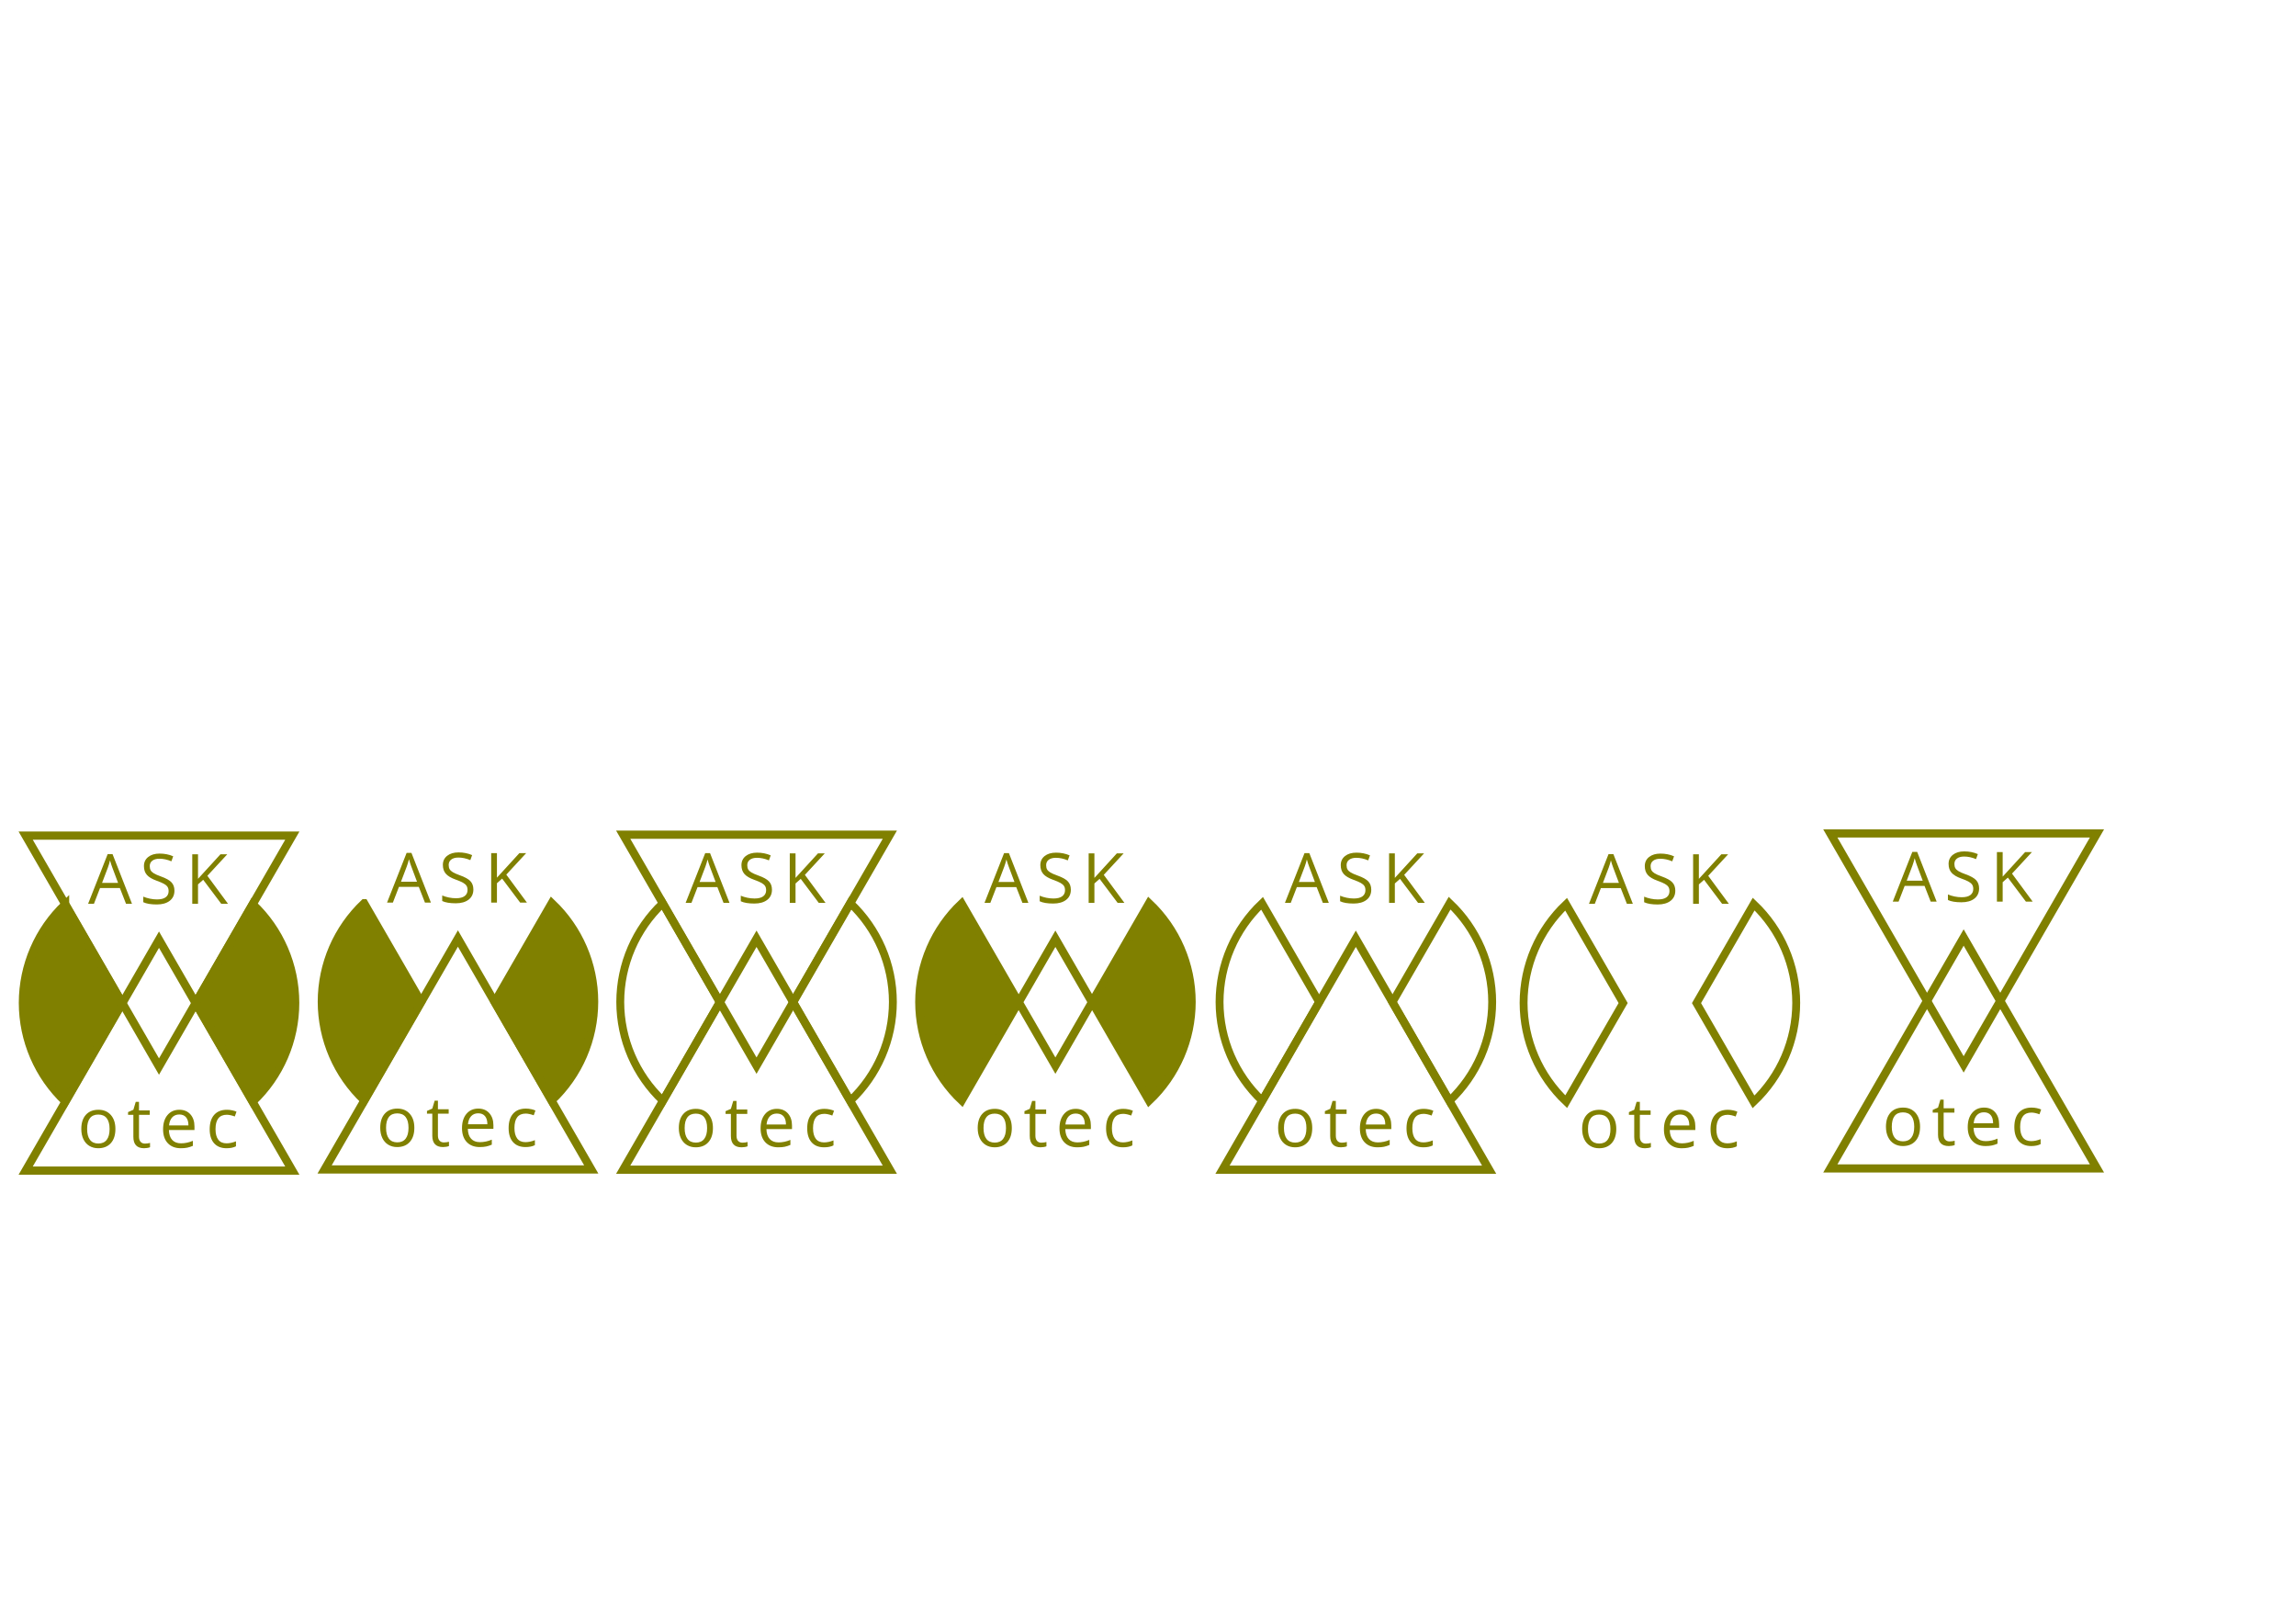
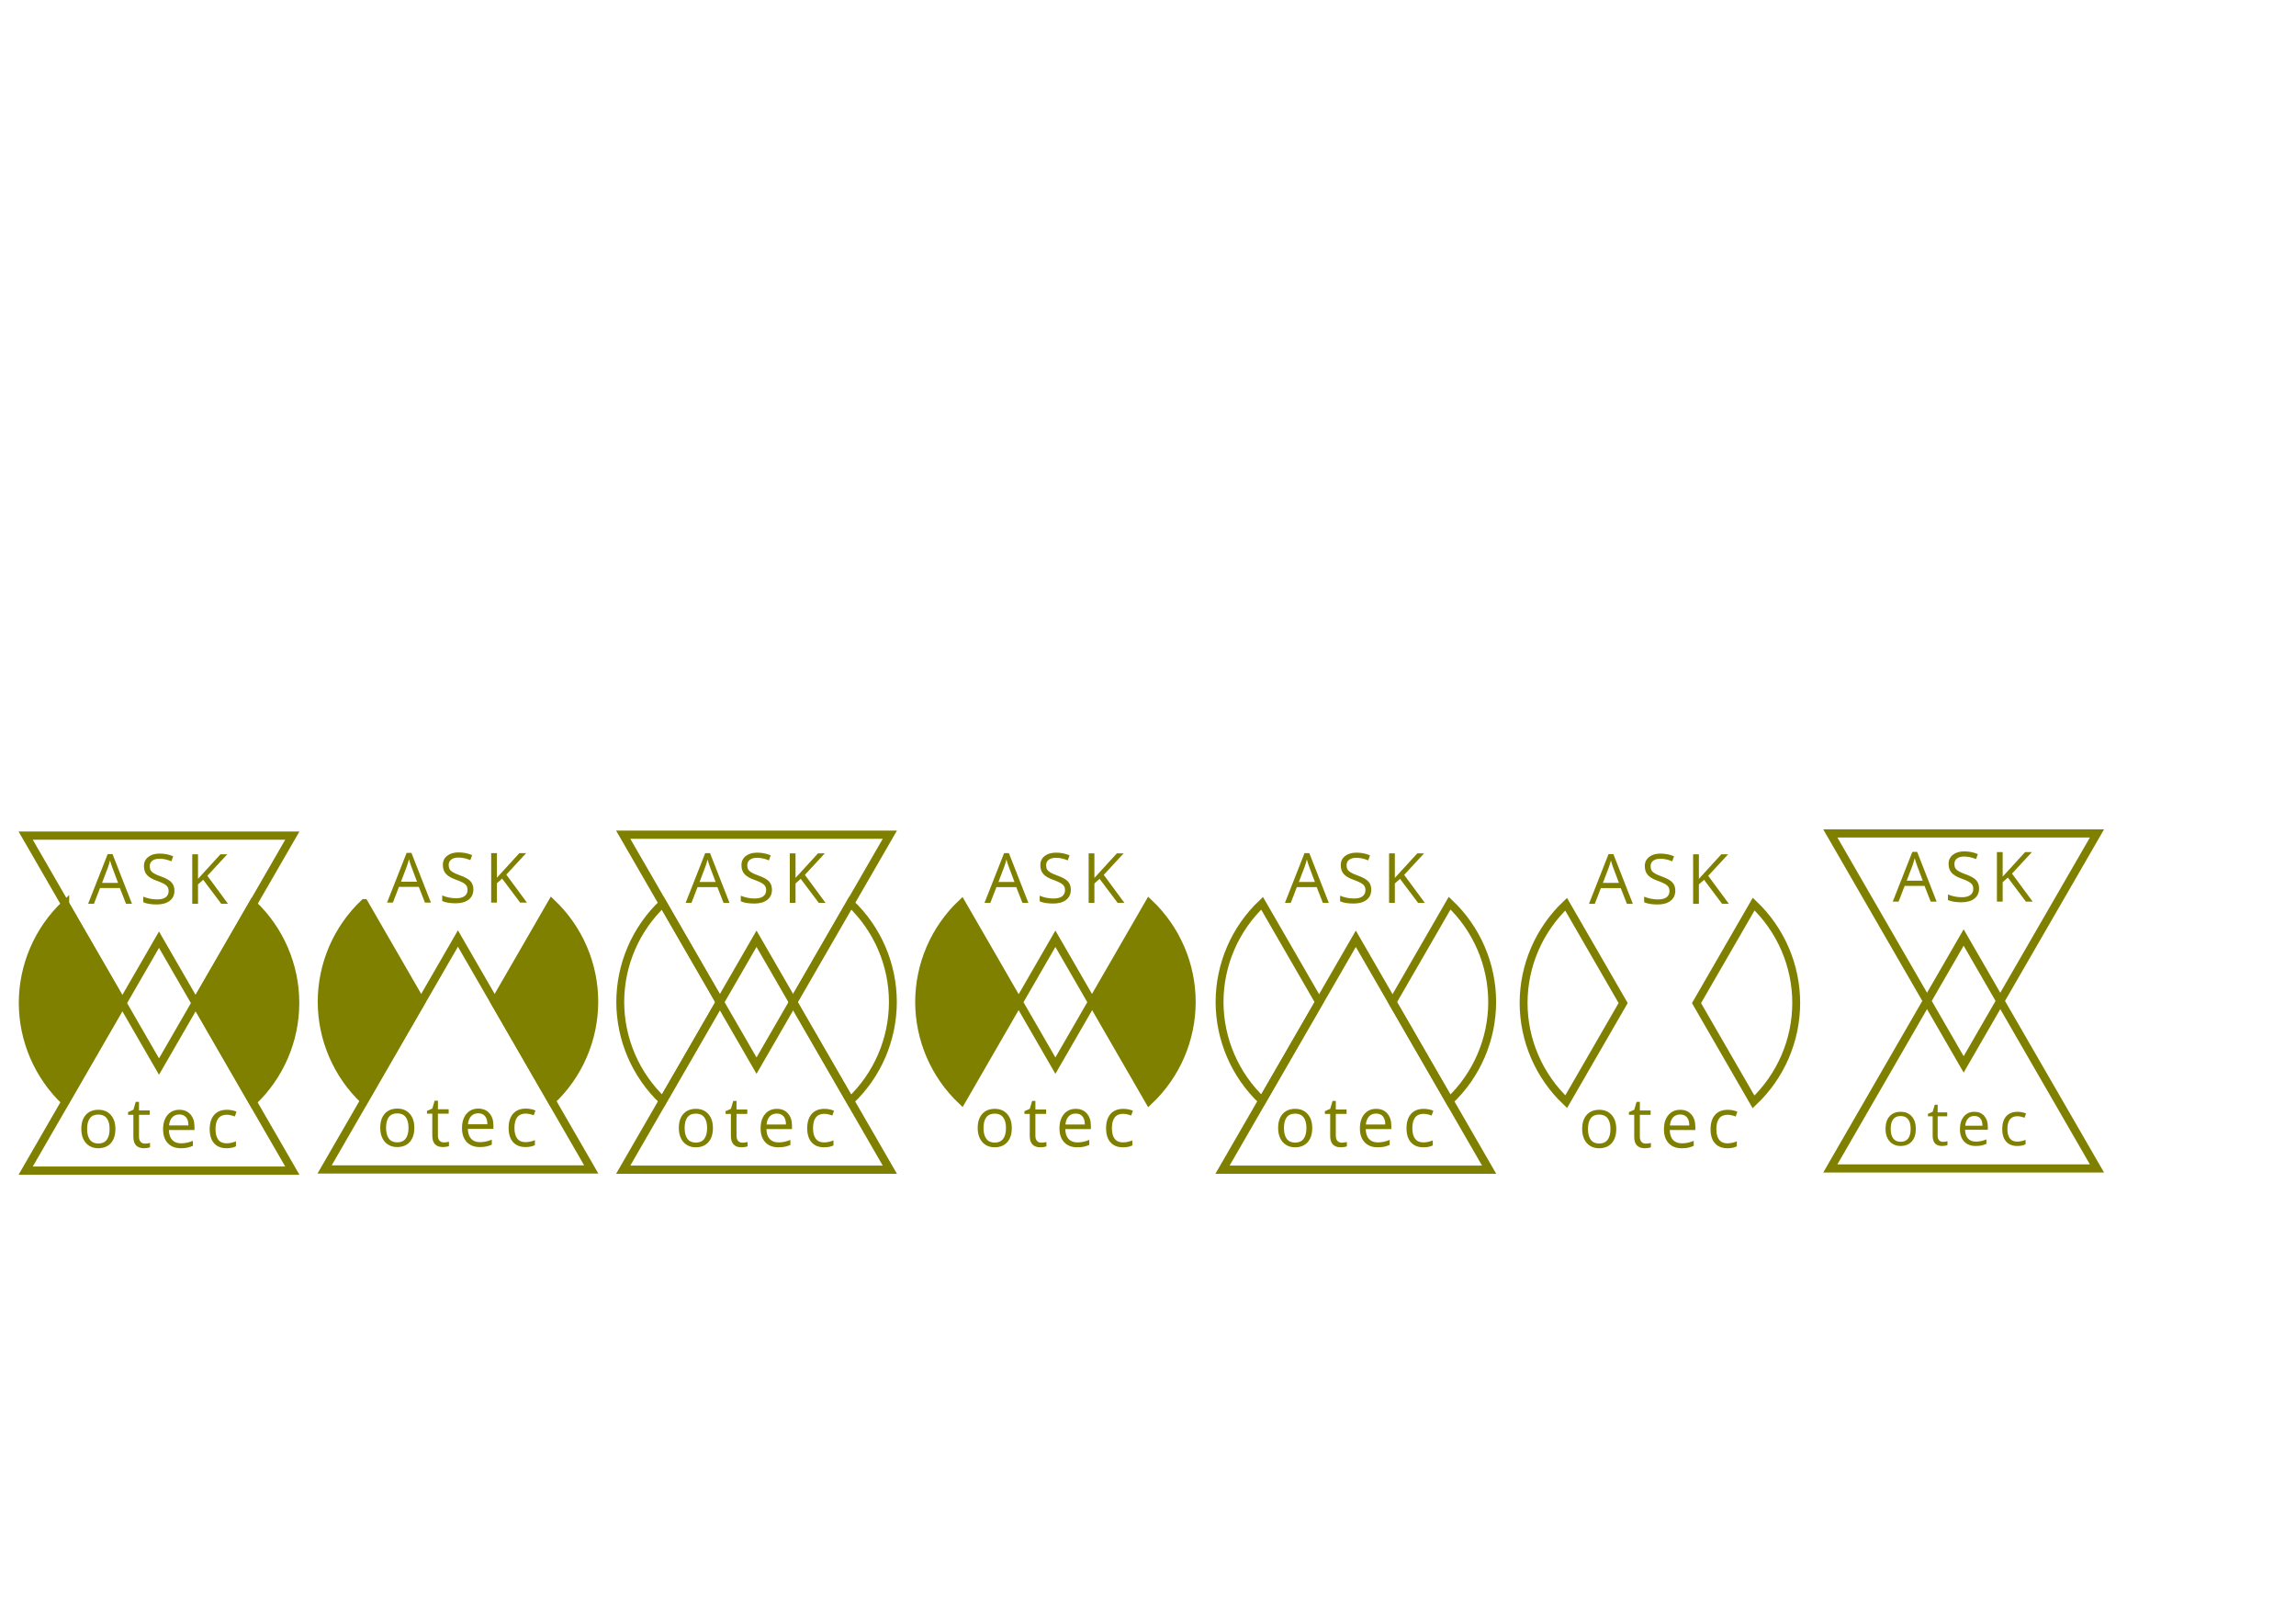
<svg xmlns="http://www.w3.org/2000/svg" width="841mm" height="594mm" viewBox="0 0 2979.921 2104.724" id="svg2" version="1.1">
  <defs id="defs4" />
  <g id="layer1" transform="translate(0,1052.362)">
    <path style="fill:#808000;fill-opacity:1;stroke:#808000;stroke-width:10.229;stroke-miterlimit:4;stroke-dasharray:none;stroke-dashoffset:0;stroke-opacity:1" d="m 327.908,120.717 -35.209,60.982 -38.938,67.441 39.057,67.646 35.123,60.836 A 176.916,176.916 0 0 0 383.338,249.184 176.916,176.916 0 0 0 327.908,120.717 Z M 84.682,121.109 A 176.916,176.916 0 0 0 29.506,249.184 176.916,176.916 0 0 0 84.803,377.373 l 34.979,-60.586 38.938,-67.441 -39.057,-67.646 -34.98,-60.59 z" id="path4165" />
    <path style="fill:none;fill-opacity:1;stroke:#808000;stroke-width:10.63;stroke-miterlimit:4;stroke-dasharray:none;stroke-dashoffset:0;stroke-opacity:1" id="path4136" d="M 379.397,32.104 292.879,181.958 206.36,331.813 119.842,181.958 33.323,32.104 l 173.037,0 z" />
    <path style="fill:none;fill-opacity:1;stroke:#808000;stroke-width:10.63;stroke-miterlimit:4;stroke-dasharray:none;stroke-dashoffset:0;stroke-opacity:1" id="path4136-3" d="m 379.397,-466.854 -86.519,149.855 -86.519,149.855 -86.519,-149.855 -86.519,-149.855 173.037,0 z" transform="scale(1,-1)" />
    <text xml:space="preserve" style="font-style:normal;font-weight:normal;font-size:40px;line-height:125%;font-family:sans-serif;letter-spacing:0px;word-spacing:0px;fill:#000000;fill-opacity:1;stroke:none;stroke-width:1px;stroke-linecap:butt;stroke-linejoin:miter;stroke-opacity:1" x="114.355" y="120.57" id="text4153">
      <tspan id="tspan4155" x="114.355" y="120.57" style="font-style:normal;font-variant:normal;font-weight:normal;font-stretch:normal;font-size:90px;font-family:'Open Sans';-inkscape-font-specification:'Open Sans';letter-spacing:10px;fill:#808000">ASK</tspan>
    </text>
    <text xml:space="preserve" style="font-style:normal;font-weight:normal;font-size:40px;line-height:125%;font-family:sans-serif;letter-spacing:0px;word-spacing:0px;fill:#000000;fill-opacity:1;stroke:none;stroke-width:1px;stroke-linecap:butt;stroke-linejoin:miter;stroke-opacity:1" x="100.477" y="436.931" id="text4159">
      <tspan id="tspan4161" x="100.477" y="436.931" style="font-style:normal;font-variant:normal;font-weight:normal;font-stretch:normal;font-size:90px;font-family:'Open Sans';-inkscape-font-specification:'Open Sans';letter-spacing:10px;fill:#808000">otec</tspan>
    </text>
    <path style="fill:#808000;fill-opacity:1;stroke:#808000;stroke-width:10.229;stroke-miterlimit:4;stroke-dasharray:none;stroke-dashoffset:0;stroke-opacity:1" d="m 716.094,119.396 -35.242,61.039 -38.953,67.467 38.893,67.361 35.125,60.836 a 176.916,176.916 0 0 0 55.395,-128.439 176.916,176.916 0 0 0 -55.217,-128.264 z m -243.439,0.189 a 176.916,176.916 0 0 0 -55.176,128.074 176.916,176.916 0 0 0 55.297,128.189 l 34.979,-60.586 38.938,-67.441 -39.057,-67.646 -34.98,-60.59 z" transform="translate(0,3.464567e-6)" id="path4165-5" />
    <path style="fill:none;fill-opacity:1;stroke:#808000;stroke-width:10.63;stroke-miterlimit:4;stroke-dasharray:none;stroke-dashoffset:0;stroke-opacity:1" id="path4136-3-6" d="m 767.371,-465.33 -86.519,149.855 -86.519,149.855 -86.519,-149.855 -86.519,-149.855 173.037,0 z" transform="scale(1,-1)" />
    <text xml:space="preserve" style="font-style:normal;font-weight:normal;font-size:40px;line-height:125%;font-family:sans-serif;letter-spacing:0px;word-spacing:0px;fill:#000000;fill-opacity:1;stroke:none;stroke-width:1px;stroke-linecap:butt;stroke-linejoin:miter;stroke-opacity:1" x="502.329" y="119.047" id="text4153-2">
      <tspan id="tspan4155-9" x="502.329" y="119.047" style="font-style:normal;font-variant:normal;font-weight:normal;font-stretch:normal;font-size:90px;font-family:'Open Sans';-inkscape-font-specification:'Open Sans';letter-spacing:10px;fill:#808000">ASK</tspan>
    </text>
    <text xml:space="preserve" style="font-style:normal;font-weight:normal;font-size:40px;line-height:125%;font-family:sans-serif;letter-spacing:0px;word-spacing:0px;fill:#000000;fill-opacity:1;stroke:none;stroke-width:1px;stroke-linecap:butt;stroke-linejoin:miter;stroke-opacity:1" x="488.45" y="435.407" id="text4159-1">
      <tspan id="tspan4161-2" x="488.45" y="435.407" style="font-style:normal;font-variant:normal;font-weight:normal;font-stretch:normal;font-size:90px;font-family:'Open Sans';-inkscape-font-specification:'Open Sans';letter-spacing:10px;fill:#808000">otec</tspan>
    </text>
    <path style="fill:none;fill-opacity:1;stroke:#808000;stroke-width:10.229;stroke-miterlimit:4;stroke-dasharray:none;stroke-dashoffset:0;stroke-opacity:1" d="m 1103.416,119.519 -35.209,60.982 -38.938,67.441 39.057,67.646 35.123,60.836 A 176.916,176.916 0 0 0 1158.846,247.986 176.916,176.916 0 0 0 1103.416,119.519 Z m -243.226,0.393 a 176.916,176.916 0 0 0 -55.176,128.074 176.916,176.916 0 0 0 55.297,128.189 L 895.289,315.589 934.227,248.148 895.17,180.501 860.19,119.911 Z" id="path4165-7" />
    <path style="fill:none;fill-opacity:1;stroke:#808000;stroke-width:10.63;stroke-miterlimit:4;stroke-dasharray:none;stroke-dashoffset:0;stroke-opacity:1" id="path4136-0" d="M 1154.905,30.906 1068.387,180.76 981.868,330.615 895.35,180.76 808.831,30.906 l 173.037,-10e-7 z" />
    <path style="fill:none;fill-opacity:1;stroke:#808000;stroke-width:10.63;stroke-miterlimit:4;stroke-dasharray:none;stroke-dashoffset:0;stroke-opacity:1" id="path4136-3-9" d="m 1154.905,-465.656 -86.519,149.855 -86.519,149.855 -86.519,-149.855 -86.519,-149.855 173.037,0 z" transform="scale(1,-1)" />
    <text xml:space="preserve" style="font-style:normal;font-weight:normal;font-size:40px;line-height:125%;font-family:sans-serif;letter-spacing:0px;word-spacing:0px;fill:#000000;fill-opacity:1;stroke:none;stroke-width:1px;stroke-linecap:butt;stroke-linejoin:miter;stroke-opacity:1" x="889.863" y="119.372" id="text4153-3">
      <tspan id="tspan4155-6" x="889.863" y="119.372" style="font-style:normal;font-variant:normal;font-weight:normal;font-stretch:normal;font-size:90px;font-family:'Open Sans';-inkscape-font-specification:'Open Sans';letter-spacing:10px;fill:#808000">ASK</tspan>
    </text>
    <text xml:space="preserve" style="font-style:normal;font-weight:normal;font-size:40px;line-height:125%;font-family:sans-serif;letter-spacing:0px;word-spacing:0px;fill:#000000;fill-opacity:1;stroke:none;stroke-width:1px;stroke-linecap:butt;stroke-linejoin:miter;stroke-opacity:1" x="875.985" y="435.733" id="text4159-0">
      <tspan id="tspan4161-6" x="875.985" y="435.733" style="font-style:normal;font-variant:normal;font-weight:normal;font-stretch:normal;font-size:90px;font-family:'Open Sans';-inkscape-font-specification:'Open Sans';letter-spacing:10px;fill:#808000">otec</tspan>
    </text>
    <path style="fill:#808000;fill-opacity:1;stroke:#808000;stroke-width:10.229;stroke-miterlimit:4;stroke-dasharray:none;stroke-dashoffset:0;stroke-opacity:1" d="m 1491.315,119.519 -35.209,60.982 -38.938,67.441 39.057,67.646 35.123,60.836 A 176.916,176.916 0 0 0 1546.745,247.986 176.916,176.916 0 0 0 1491.315,119.519 Z m -243.227,0.393 a 176.916,176.916 0 0 0 -55.176,128.074 176.916,176.916 0 0 0 55.297,128.189 l 34.978,-60.586 38.938,-67.441 -39.057,-67.646 -34.98,-60.59 z" id="path4165-2" />
    <path style="fill:none;fill-opacity:1;stroke:#808000;stroke-width:10.63;stroke-miterlimit:4;stroke-dasharray:none;stroke-dashoffset:0;stroke-opacity:1" d="m 1369.768,601.773 -47.535,82.334 47.535,82.334 47.535,-82.334 -47.535,-82.334 z" transform="translate(0,-435.8268)" id="path4136-6" />
    <text xml:space="preserve" style="font-style:normal;font-weight:normal;font-size:40px;line-height:125%;font-family:sans-serif;letter-spacing:0px;word-spacing:0px;fill:#000000;fill-opacity:1;stroke:none;stroke-width:1px;stroke-linecap:butt;stroke-linejoin:miter;stroke-opacity:1" x="1277.762" y="119.372" id="text4153-8">
      <tspan id="tspan4155-7" x="1277.762" y="119.372" style="font-style:normal;font-variant:normal;font-weight:normal;font-stretch:normal;font-size:90px;font-family:'Open Sans';-inkscape-font-specification:'Open Sans';letter-spacing:10px;fill:#808000">ASK</tspan>
    </text>
    <text xml:space="preserve" style="font-style:normal;font-weight:normal;font-size:40px;line-height:125%;font-family:sans-serif;letter-spacing:0px;word-spacing:0px;fill:#000000;fill-opacity:1;stroke:none;stroke-width:1px;stroke-linecap:butt;stroke-linejoin:miter;stroke-opacity:1" x="1263.884" y="435.733" id="text4159-9">
      <tspan id="tspan4161-20" x="1263.884" y="435.733" style="font-style:normal;font-variant:normal;font-weight:normal;font-stretch:normal;font-size:90px;font-family:'Open Sans';-inkscape-font-specification:'Open Sans';letter-spacing:10px;fill:#808000">otec</tspan>
    </text>
    <path style="fill:none;fill-opacity:1;stroke:#808000;stroke-width:10.229;stroke-miterlimit:4;stroke-dasharray:none;stroke-dashoffset:0;stroke-opacity:1" d="m 1881.445,555.549 -35.24,61.039 -38.953,67.467 38.892,67.361 35.123,60.836 a 176.916,176.916 0 0 0 55.397,-128.439 176.916,176.916 0 0 0 -55.219,-128.264 z m -243.438,0.189 a 176.916,176.916 0 0 0 -55.176,128.074 176.916,176.916 0 0 0 55.297,128.189 l 34.978,-60.586 38.938,-67.441 -39.057,-67.646 -34.98,-60.59 z" transform="translate(0,-435.8268)" id="path4165-23" />
    <path style="fill:none;fill-opacity:1;stroke:#808000;stroke-width:10.63;stroke-miterlimit:4;stroke-dasharray:none;stroke-dashoffset:0;stroke-opacity:1" id="path4136-3-5" d="m 1932.723,-465.656 -86.519,149.855 -86.519,149.855 -86.519,-149.855 -86.519,-149.855 173.037,0 z" transform="scale(1,-1)" />
    <text xml:space="preserve" style="font-style:normal;font-weight:normal;font-size:40px;line-height:125%;font-family:sans-serif;letter-spacing:0px;word-spacing:0px;fill:#000000;fill-opacity:1;stroke:none;stroke-width:1px;stroke-linecap:butt;stroke-linejoin:miter;stroke-opacity:1" x="1667.681" y="119.372" id="text4153-9">
      <tspan id="tspan4155-2" x="1667.681" y="119.372" style="font-style:normal;font-variant:normal;font-weight:normal;font-stretch:normal;font-size:90px;font-family:'Open Sans';-inkscape-font-specification:'Open Sans';letter-spacing:10px;fill:#808000">ASK</tspan>
    </text>
    <text xml:space="preserve" style="font-style:normal;font-weight:normal;font-size:40px;line-height:125%;font-family:sans-serif;letter-spacing:0px;word-spacing:0px;fill:#000000;fill-opacity:1;stroke:none;stroke-width:1px;stroke-linecap:butt;stroke-linejoin:miter;stroke-opacity:1" x="1653.803" y="435.733" id="text4159-2">
      <tspan id="tspan4161-8" x="1653.803" y="435.733" style="font-style:normal;font-variant:normal;font-weight:normal;font-stretch:normal;font-size:90px;font-family:'Open Sans';-inkscape-font-specification:'Open Sans';letter-spacing:10px;fill:#808000">otec</tspan>
    </text>
    <path style="fill:none;fill-opacity:1;stroke:#808000;stroke-width:10.229;stroke-miterlimit:4;stroke-dasharray:none;stroke-dashoffset:0;stroke-opacity:1" d="M 2276.045 1173.309 L 2240.805 1234.348 L 2201.852 1301.814 L 2240.744 1369.176 L 2275.867 1430.012 A 176.916 176.916 0 0 0 2331.264 1301.572 A 176.916 176.916 0 0 0 2276.045 1173.309 z M 2032.607 1173.498 A 176.916 176.916 0 0 0 1977.432 1301.572 A 176.916 176.916 0 0 0 2032.728 1429.762 L 2067.707 1369.176 L 2106.644 1301.734 L 2067.588 1234.088 L 2032.607 1173.498 z " transform="translate(0,-1052.362)" id="path4165-9" />
    <text xml:space="preserve" style="font-style:normal;font-weight:normal;font-size:40px;line-height:125%;font-family:sans-serif;letter-spacing:0px;word-spacing:0px;fill:#000000;fill-opacity:1;stroke:none;stroke-width:1px;stroke-linecap:butt;stroke-linejoin:miter;stroke-opacity:1" x="2062.28" y="120.597" id="text4153-6">
      <tspan id="tspan4155-1" x="2062.28" y="120.597" style="font-style:normal;font-variant:normal;font-weight:normal;font-stretch:normal;font-size:90px;font-family:'Open Sans';-inkscape-font-specification:'Open Sans';letter-spacing:10px;fill:#808000">ASK</tspan>
    </text>
    <text xml:space="preserve" style="font-style:normal;font-weight:normal;font-size:40px;line-height:125%;font-family:sans-serif;letter-spacing:0px;word-spacing:0px;fill:#000000;fill-opacity:1;stroke:none;stroke-width:1px;stroke-linecap:butt;stroke-linejoin:miter;stroke-opacity:1" x="2048.403" y="436.957" id="text4159-29">
      <tspan id="tspan4161-3" x="2048.403" y="436.957" style="font-style:normal;font-variant:normal;font-weight:normal;font-stretch:normal;font-size:90px;font-family:'Open Sans';-inkscape-font-specification:'Open Sans';letter-spacing:10px;fill:#808000">otec</tspan>
    </text>
    <path style="fill:none;fill-opacity:1;stroke:#808000;stroke-width:10.63;stroke-miterlimit:4;stroke-dasharray:none;stroke-dashoffset:0;stroke-opacity:1" id="path4136-9" d="M 2721.609,29.273 2635.09,179.127 2548.572,328.982 2462.053,179.127 2375.534,29.273 l 173.037,-1e-6 z" />
    <path style="fill:none;fill-opacity:1;stroke:#808000;stroke-width:10.63;stroke-miterlimit:4;stroke-dasharray:none;stroke-dashoffset:0;stroke-opacity:1" id="path4136-3-4" d="m 2721.609,-464.023 -86.519,149.855 -86.519,149.855 -86.519,-149.855 -86.519,-149.855 173.037,0 z" transform="scale(1,-1)" />
    <text xml:space="preserve" style="font-style:normal;font-weight:normal;font-size:40px;line-height:125%;font-family:sans-serif;letter-spacing:0px;word-spacing:0px;fill:#000000;fill-opacity:1;stroke:none;stroke-width:1px;stroke-linecap:butt;stroke-linejoin:miter;stroke-opacity:1" x="2456.566" y="117.739" id="text4153-7">
      <tspan id="tspan4155-8" x="2456.566" y="117.739" style="font-style:normal;font-variant:normal;font-weight:normal;font-stretch:normal;font-size:90px;font-family:'Open Sans';-inkscape-font-specification:'Open Sans';letter-spacing:10px;fill:#808000">ASK</tspan>
    </text>
    <text xml:space="preserve" style="font-style:normal;font-weight:normal;font-size:40px;line-height:125%;font-family:sans-serif;letter-spacing:0px;word-spacing:0px;fill:#000000;fill-opacity:1;stroke:none;stroke-width:1px;stroke-linecap:butt;stroke-linejoin:miter;stroke-opacity:1" x="2442.688" y="434.1" id="text4159-4">
-       <tspan id="tspan4161-5" x="2442.688" y="434.1" style="font-style:normal;font-variant:normal;font-weight:normal;font-stretch:normal;font-size:90px;font-family:'Open Sans';-inkscape-font-specification:'Open Sans';letter-spacing:10px;fill:#808000">otec</tspan>
+       <tspan id="tspan4161-5" x="2442.688" y="434.1" style="font-style:normal;font-variant:normal;font-weight:normal;font-stretch:normal;font-size:80px;font-family:'Open Sans';-inkscape-font-specification:'Open Sans';letter-spacing:10px;fill:#808000">otec</tspan>
    </text>
  </g>
</svg>
